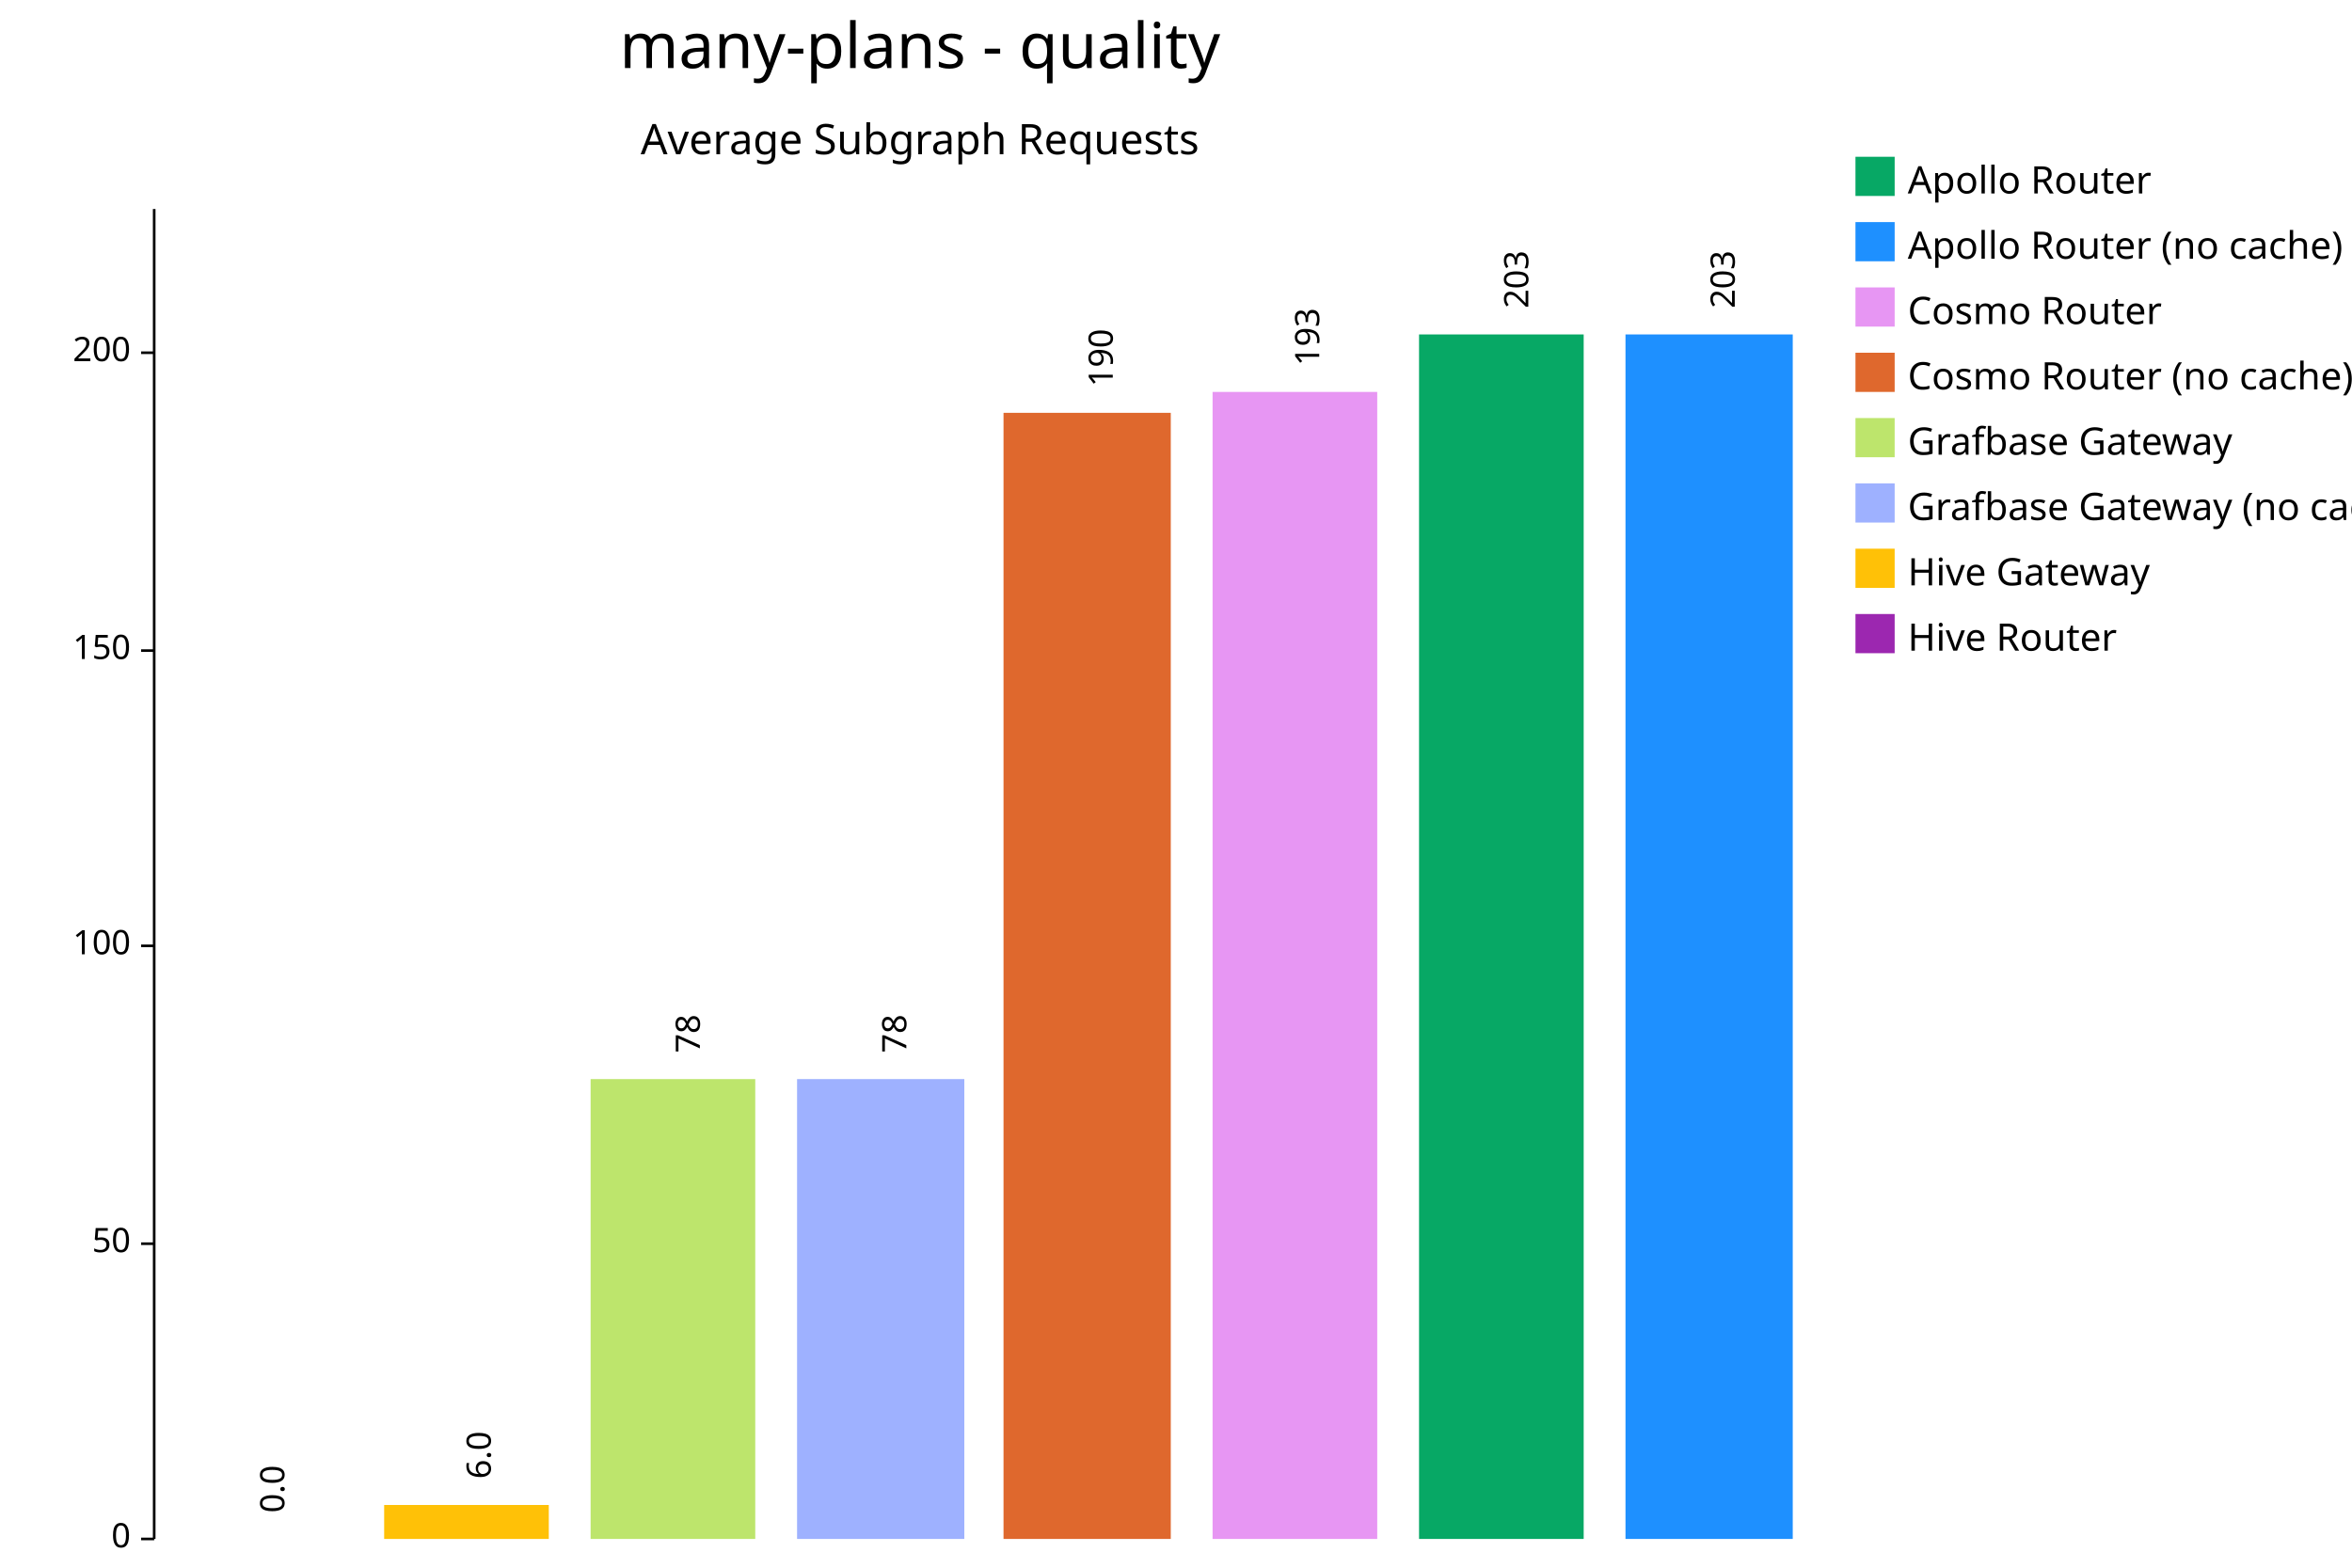
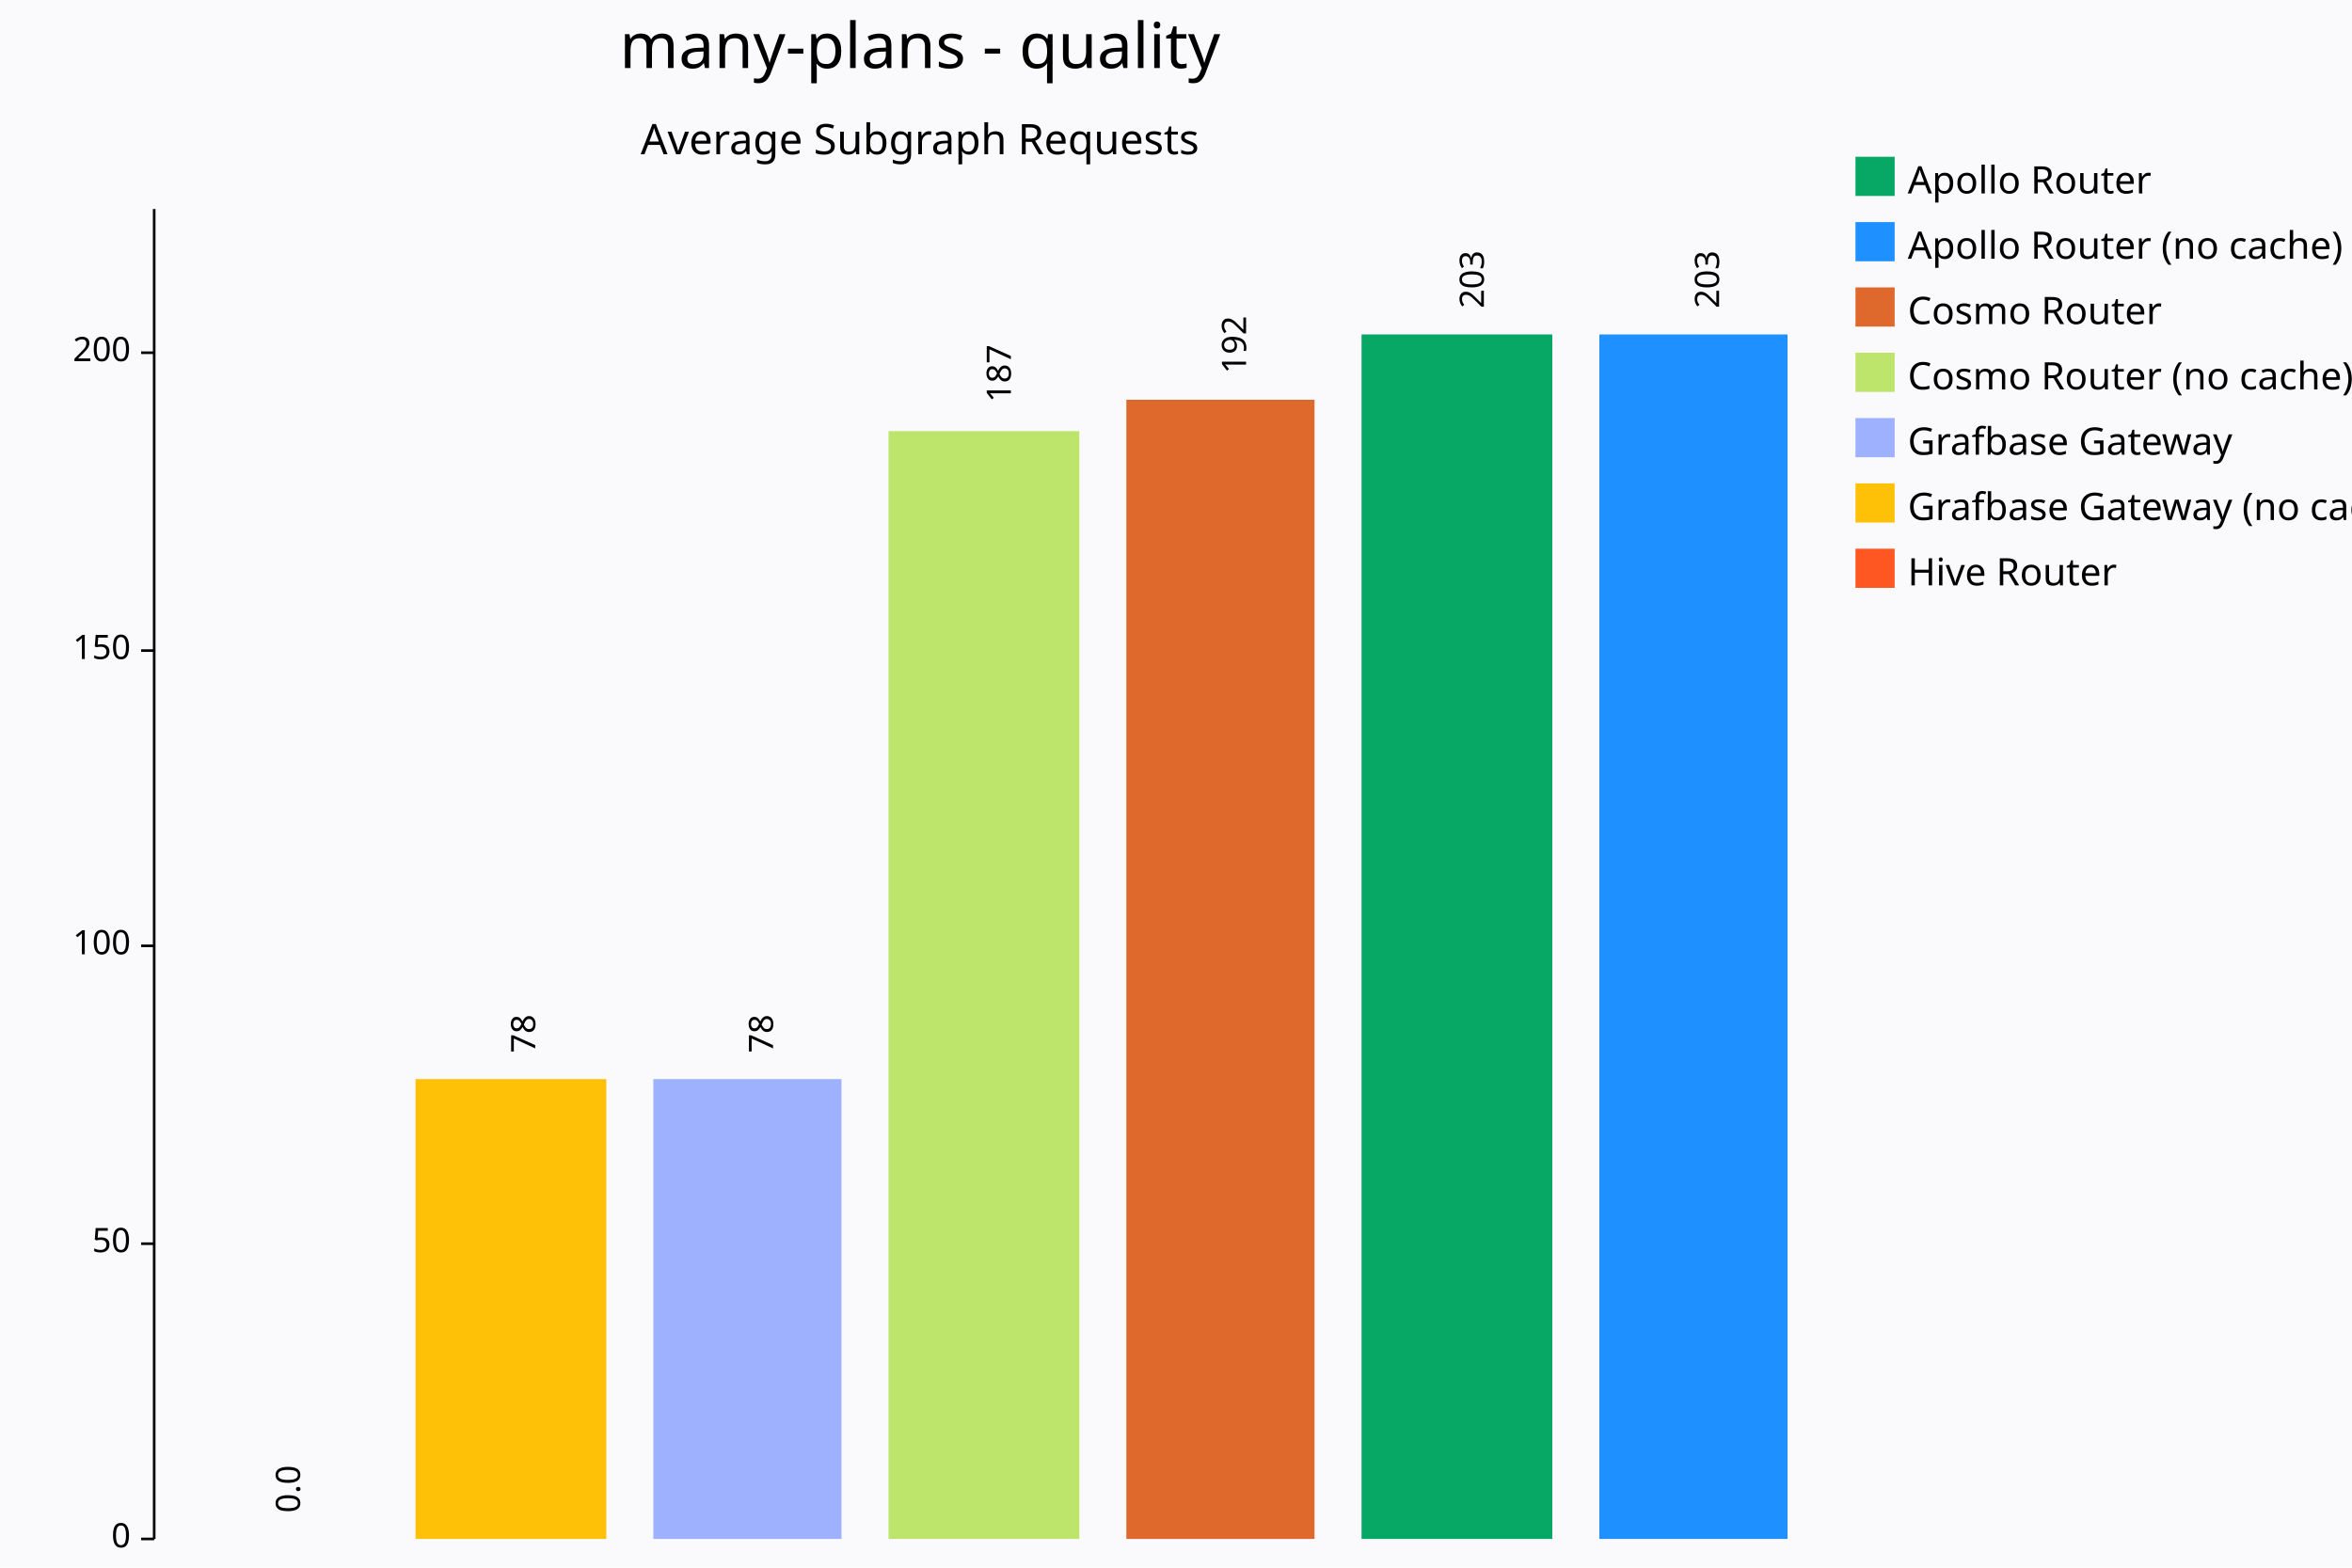
<svg xmlns="http://www.w3.org/2000/svg" width="900" height="600" viewBox="0 0 900 600">
+   <rect x="0" y="0" width="900" height="600" opacity="1" fill="#FAFAFC" stroke="none" />
  <text x="352" y="20" dy="0.5ex" text-anchor="middle" font-family="sans-serif" font-size="24.194" opacity="1" fill="#000000">
many-plans - quality
</text>
  <text x="352" y="55" dy="0.5ex" text-anchor="middle" font-family="sans-serif" font-size="16.129" opacity="1" fill="#000000">
Average Subgraph Requests
</text>
  <polyline fill="none" opacity="1" stroke="#000000" stroke-width="1" points="59,80 59,589 " />
  <text x="50" y="589" dy="0.5ex" text-anchor="end" font-family="sans-serif" font-size="12.903" opacity="1" fill="#000000">
0
</text>
  <polyline fill="none" opacity="1" stroke="#000000" stroke-width="1" points="54,589 59,589 " />
  <text x="50" y="476" dy="0.5ex" text-anchor="end" font-family="sans-serif" font-size="12.903" opacity="1" fill="#000000">
50
</text>
  <polyline fill="none" opacity="1" stroke="#000000" stroke-width="1" points="54,476 59,476 " />
  <text x="50" y="362" dy="0.5ex" text-anchor="end" font-family="sans-serif" font-size="12.903" opacity="1" fill="#000000">
100
</text>
  <polyline fill="none" opacity="1" stroke="#000000" stroke-width="1" points="54,362 59,362 " />
  <text x="50" y="249" dy="0.5ex" text-anchor="end" font-family="sans-serif" font-size="12.903" opacity="1" fill="#000000">
150
</text>
  <polyline fill="none" opacity="1" stroke="#000000" stroke-width="1" points="54,249 59,249 " />
  <text x="50" y="135" dy="0.5ex" text-anchor="end" font-family="sans-serif" font-size="12.903" opacity="1" fill="#000000">
200
</text>
  <polyline fill="none" opacity="1" stroke="#000000" stroke-width="1" points="54,135 59,135 " />
-   <rect x="67" y="589" width="64" height="0" opacity="1" fill="#9C27B0" stroke="none" />
-   <text x="99" y="579" dy="0.76em" text-anchor="start" font-family="sans-serif" font-size="12.903" opacity="1" fill="#000000" transform="rotate(270, 99, 579)">
+   <rect x="69" y="589" width="72" height="0" opacity="1" fill="#FF5722" stroke="none" />
+   <text x="105" y="579" dy="0.76em" text-anchor="start" font-family="sans-serif" font-size="12.903" opacity="1" fill="#000000" transform="rotate(270, 105, 579)">
0.0
</text>
-   <rect x="147" y="576" width="63" height="13" opacity="1" fill="#FFC107" stroke="none" />
-   <text x="178" y="566" dy="0.76em" text-anchor="start" font-family="sans-serif" font-size="12.903" opacity="1" fill="#000000" transform="rotate(270, 178, 566)">
- 6.0
- </text>
-   <rect x="226" y="413" width="63" height="176" opacity="1" fill="#BDE56C" stroke="none" />
-   <text x="258" y="403" dy="0.76em" text-anchor="start" font-family="sans-serif" font-size="12.903" opacity="1" fill="#000000" transform="rotate(270, 258, 403)">
+   <rect x="159" y="413" width="73" height="176" opacity="1" fill="#FFC107" stroke="none" />
+   <text x="195" y="403" dy="0.76em" text-anchor="start" font-family="sans-serif" font-size="12.903" opacity="1" fill="#000000" transform="rotate(270, 195, 403)">
78
</text>
-   <rect x="305" y="413" width="64" height="176" opacity="1" fill="#9EB1FF" stroke="none" />
-   <text x="337" y="403" dy="0.76em" text-anchor="start" font-family="sans-serif" font-size="12.903" opacity="1" fill="#000000" transform="rotate(270, 337, 403)">
+   <rect x="250" y="413" width="72" height="176" opacity="1" fill="#9EB1FF" stroke="none" />
+   <text x="286" y="403" dy="0.76em" text-anchor="start" font-family="sans-serif" font-size="12.903" opacity="1" fill="#000000" transform="rotate(270, 286, 403)">
78
</text>
-   <rect x="384" y="158" width="64" height="431" opacity="1" fill="#DF682D" stroke="none" />
-   <text x="416" y="148" dy="0.76em" text-anchor="start" font-family="sans-serif" font-size="12.903" opacity="1" fill="#000000" transform="rotate(270, 416, 148)">
- 190
+   <rect x="340" y="165" width="73" height="424" opacity="1" fill="#BDE56C" stroke="none" />
+   <text x="377" y="154" dy="0.76em" text-anchor="start" font-family="sans-serif" font-size="12.903" opacity="1" fill="#000000" transform="rotate(270, 377, 154)">
+ 187
</text>
-   <rect x="464" y="150" width="63" height="439" opacity="1" fill="#E796F3" stroke="none" />
-   <text x="495" y="140" dy="0.76em" text-anchor="start" font-family="sans-serif" font-size="12.903" opacity="1" fill="#000000" transform="rotate(270, 495, 140)">
- 193
+   <rect x="431" y="153" width="72" height="436" opacity="1" fill="#DF682D" stroke="none" />
+   <text x="467" y="143" dy="0.76em" text-anchor="start" font-family="sans-serif" font-size="12.903" opacity="1" fill="#000000" transform="rotate(270, 467, 143)">
+ 192
</text>
-   <rect x="543" y="128" width="63" height="461" opacity="1" fill="#07A865" stroke="none" />
-   <text x="575" y="118" dy="0.76em" text-anchor="start" font-family="sans-serif" font-size="12.903" opacity="1" fill="#000000" transform="rotate(270, 575, 118)">
+   <rect x="521" y="128" width="73" height="461" opacity="1" fill="#07A865" stroke="none" />
+   <text x="558" y="118" dy="0.76em" text-anchor="start" font-family="sans-serif" font-size="12.903" opacity="1" fill="#000000" transform="rotate(270, 558, 118)">
203
</text>
-   <rect x="622" y="128" width="64" height="461" opacity="1" fill="#1E90FF" stroke="none" />
-   <text x="654" y="118" dy="0.76em" text-anchor="start" font-family="sans-serif" font-size="12.903" opacity="1" fill="#000000" transform="rotate(270, 654, 118)">
+   <rect x="612" y="128" width="72" height="461" opacity="1" fill="#1E90FF" stroke="none" />
+   <text x="648" y="118" dy="0.76em" text-anchor="start" font-family="sans-serif" font-size="12.903" opacity="1" fill="#000000" transform="rotate(270, 648, 118)">
203
</text>
  <rect x="710" y="60" width="15" height="15" opacity="1" fill="#07A865" stroke="none" />
  <text x="730" y="63" dy="0.76em" text-anchor="start" font-family="sans-serif" font-size="14.516" opacity="1" fill="#000000">
Apollo Router
</text>
  <rect x="710" y="85" width="15" height="15" opacity="1" fill="#1E90FF" stroke="none" />
  <text x="730" y="88" dy="0.76em" text-anchor="start" font-family="sans-serif" font-size="14.516" opacity="1" fill="#000000">
Apollo Router (no cache)
</text>
-   <rect x="710" y="110" width="15" height="15" opacity="1" fill="#E796F3" stroke="none" />
+   <rect x="710" y="110" width="15" height="15" opacity="1" fill="#DF682D" stroke="none" />
  <text x="730" y="113" dy="0.76em" text-anchor="start" font-family="sans-serif" font-size="14.516" opacity="1" fill="#000000">
Cosmo Router
</text>
-   <rect x="710" y="135" width="15" height="15" opacity="1" fill="#DF682D" stroke="none" />
+   <rect x="710" y="135" width="15" height="15" opacity="1" fill="#BDE56C" stroke="none" />
  <text x="730" y="138" dy="0.76em" text-anchor="start" font-family="sans-serif" font-size="14.516" opacity="1" fill="#000000">
Cosmo Router (no cache)
</text>
-   <rect x="710" y="160" width="15" height="15" opacity="1" fill="#BDE56C" stroke="none" />
+   <rect x="710" y="160" width="15" height="15" opacity="1" fill="#9EB1FF" stroke="none" />
  <text x="730" y="163" dy="0.76em" text-anchor="start" font-family="sans-serif" font-size="14.516" opacity="1" fill="#000000">
Grafbase Gateway
</text>
-   <rect x="710" y="185" width="15" height="15" opacity="1" fill="#9EB1FF" stroke="none" />
+   <rect x="710" y="185" width="15" height="15" opacity="1" fill="#FFC107" stroke="none" />
  <text x="730" y="188" dy="0.76em" text-anchor="start" font-family="sans-serif" font-size="14.516" opacity="1" fill="#000000">
Grafbase Gateway (no cache)
</text>
-   <rect x="710" y="210" width="15" height="15" opacity="1" fill="#FFC107" stroke="none" />
+   <rect x="710" y="210" width="15" height="15" opacity="1" fill="#FF5722" stroke="none" />
  <text x="730" y="213" dy="0.76em" text-anchor="start" font-family="sans-serif" font-size="14.516" opacity="1" fill="#000000">
- Hive Gateway
- </text>
-   <rect x="710" y="235" width="15" height="15" opacity="1" fill="#9C27B0" stroke="none" />
-   <text x="730" y="238" dy="0.76em" text-anchor="start" font-family="sans-serif" font-size="14.516" opacity="1" fill="#000000">
Hive Router
</text>
</svg>
